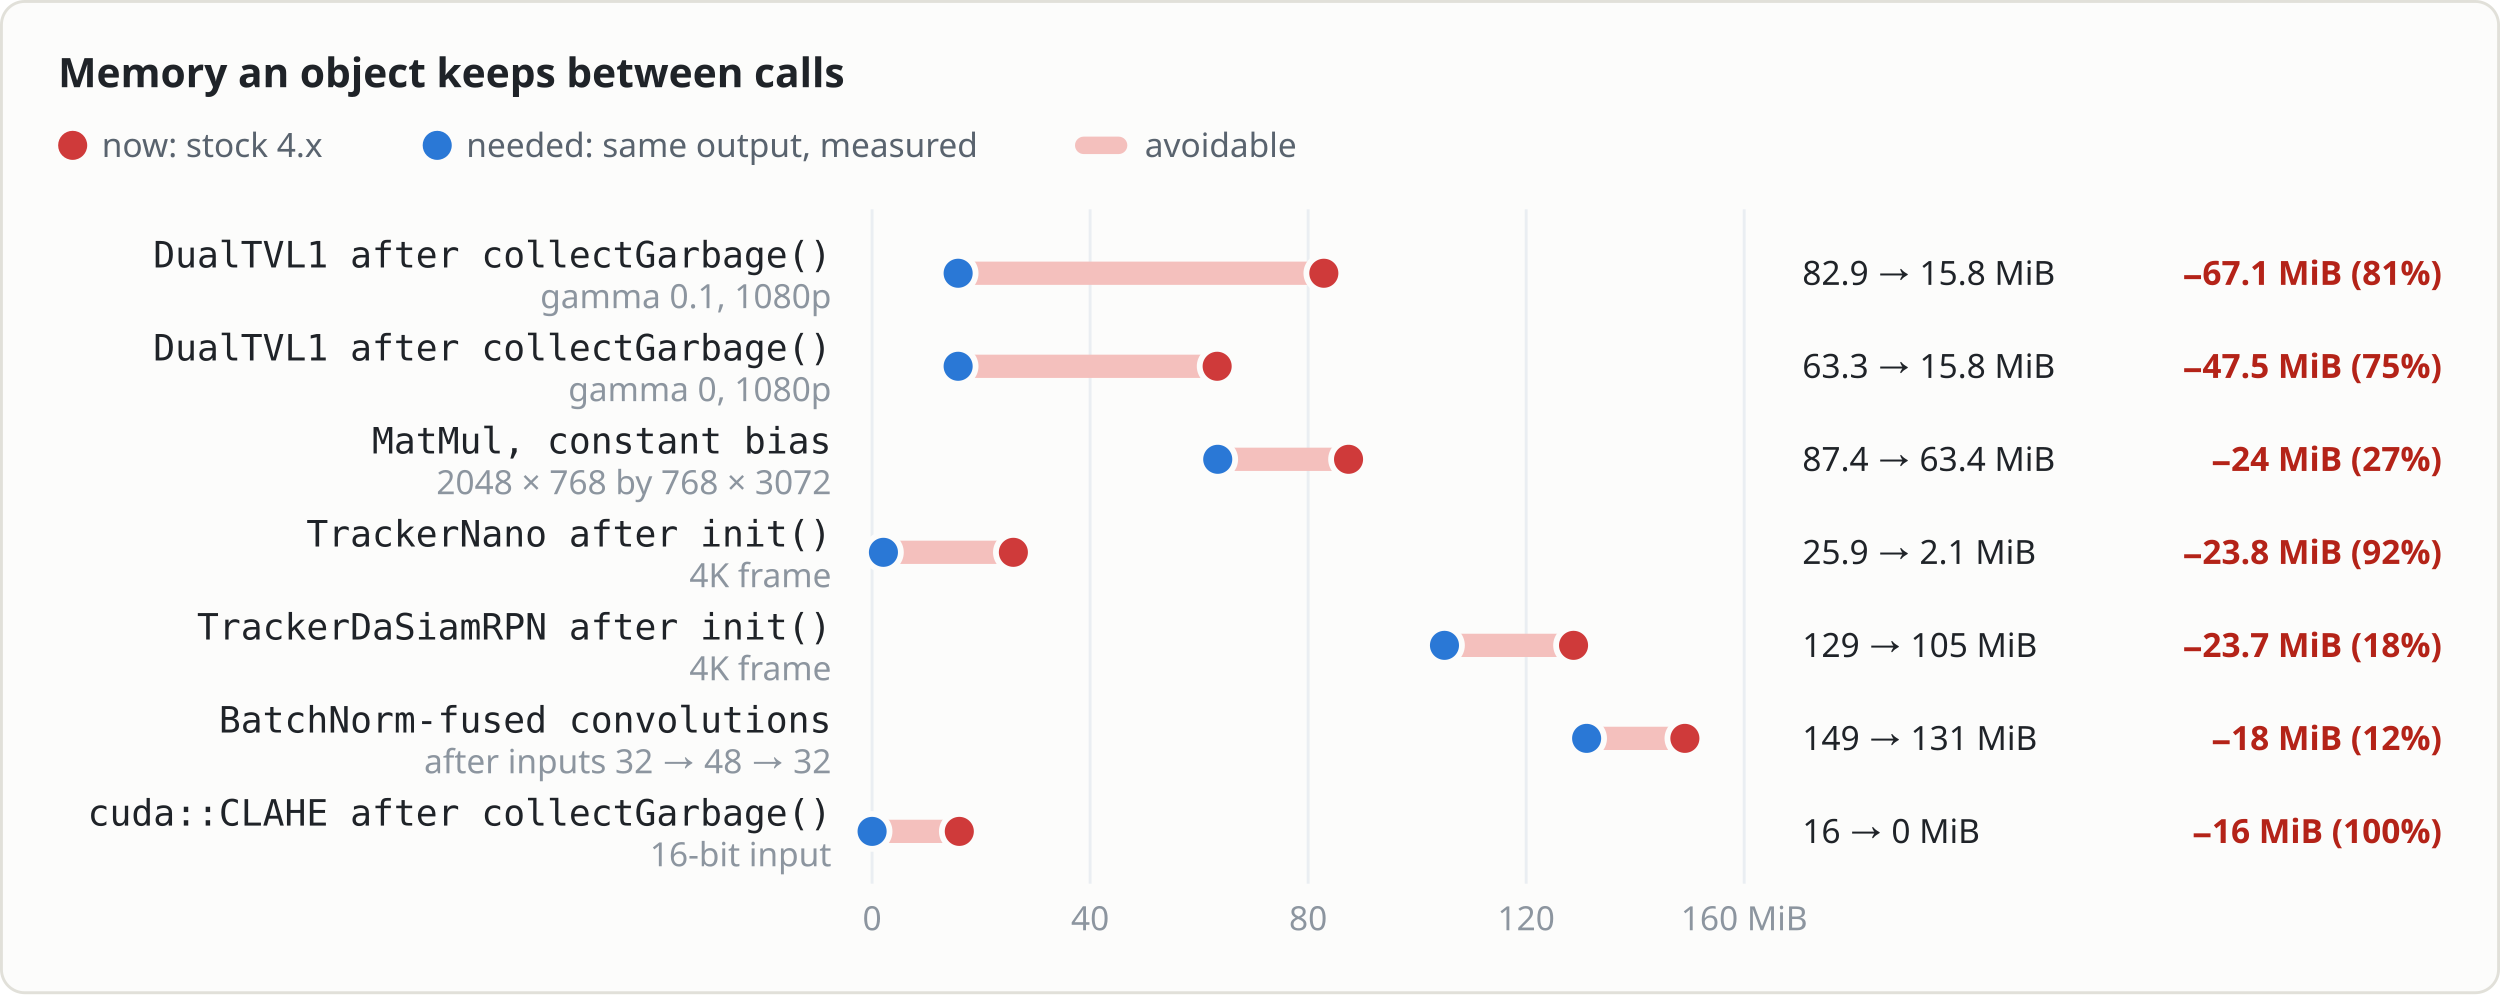
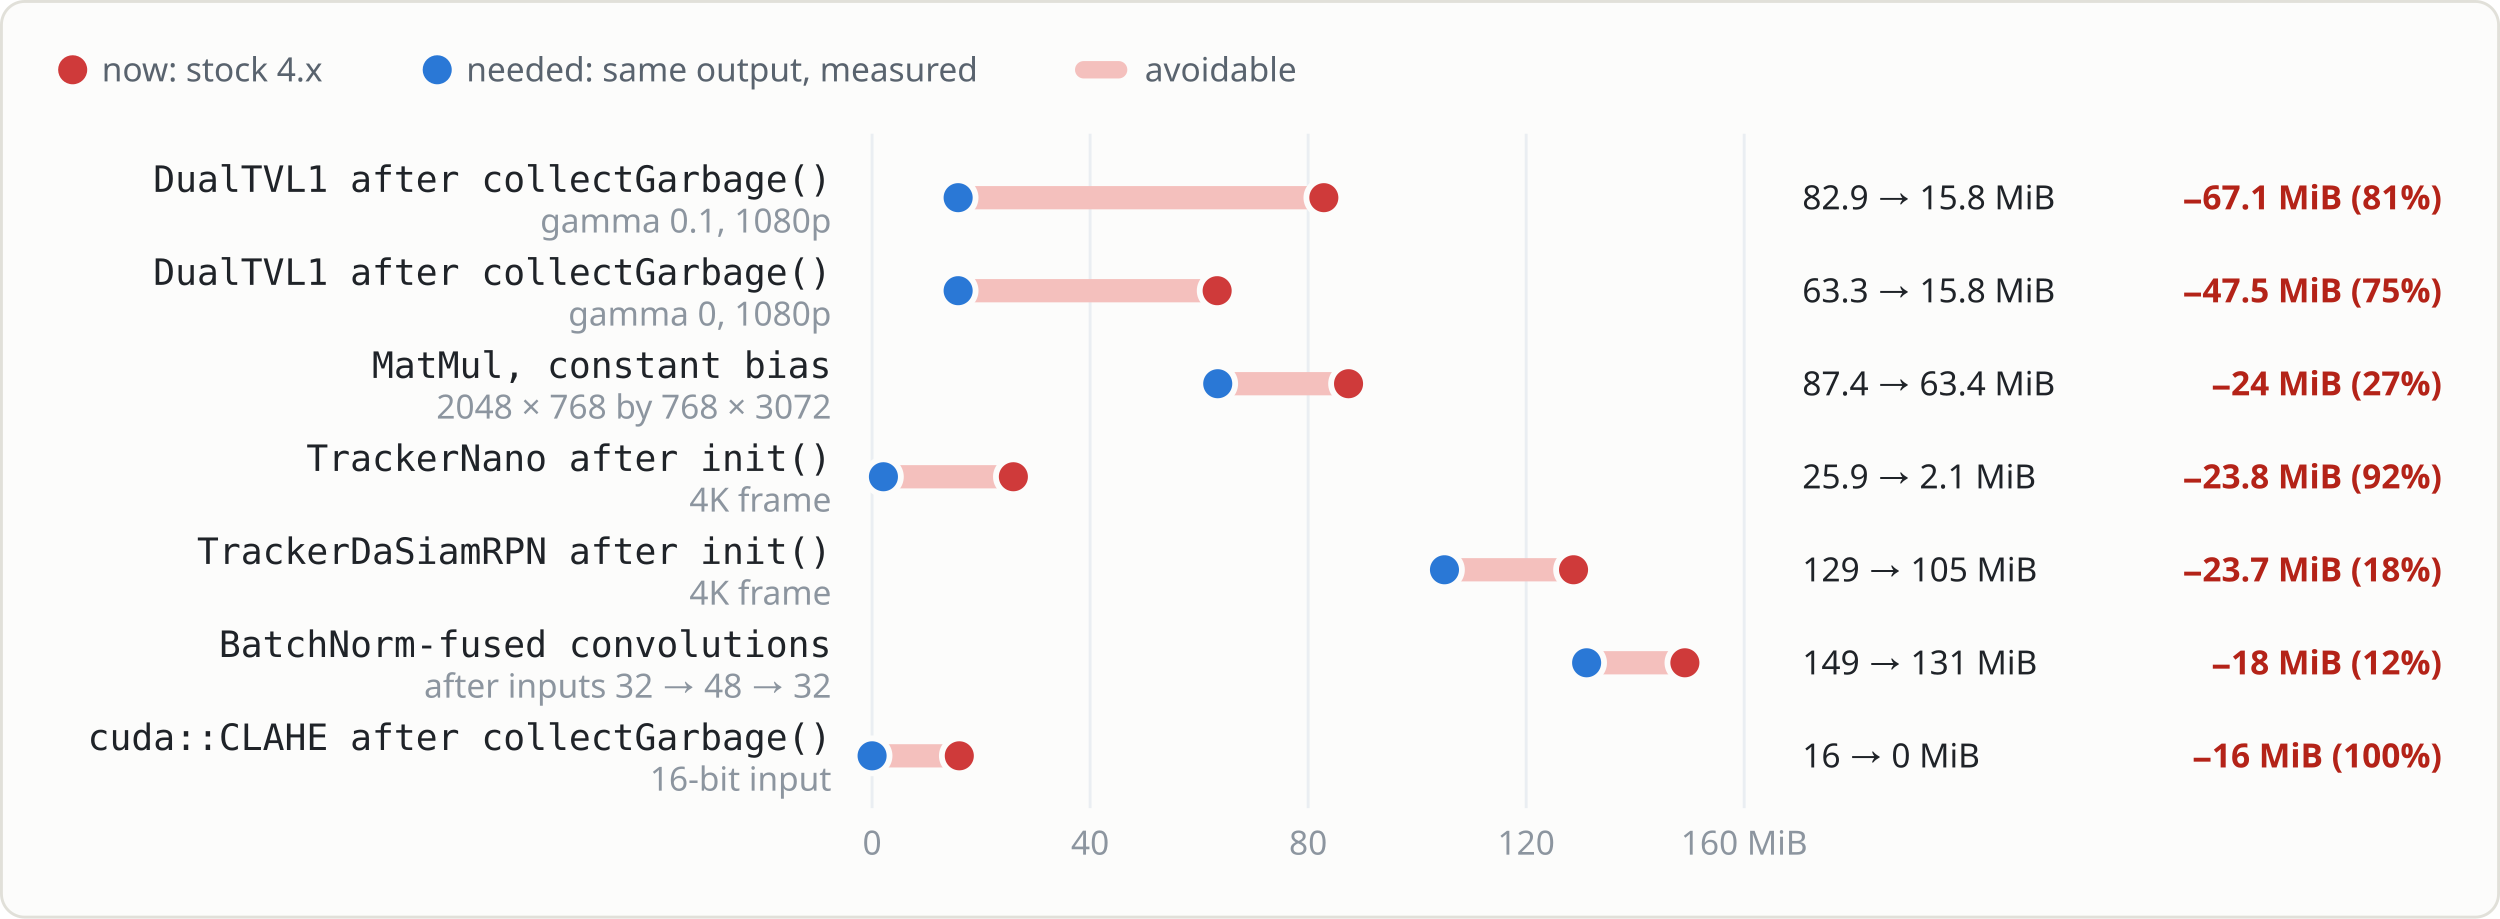
- <svg xmlns="http://www.w3.org/2000/svg" width="860" height="342" viewBox="0 0 860 342" role="img">
+ <svg xmlns="http://www.w3.org/2000/svg" width="860" height="316" viewBox="0 0 860 316" role="img">
  <style>.bg{fill:#fcfcfb;stroke:#e1e0d9}.ink{fill:#1f2328}.ink2{fill:#59636e}.muted{fill:#8c959f}.grid{stroke:#eaeef2}.axis{stroke:#d1d9e0}.need{fill:#2a78d6;stroke:#fcfcfb}.now{fill:#cf3a3a;stroke:#fcfcfb}.gap{stroke:#f4c0bd}.gapt{fill:#b42318}.sw-need{fill:#2a78d6}.sw-now{fill:#cf3a3a}.sw-gap{fill:#f4c0bd}@media (prefers-color-scheme: dark){.bg{fill:#151b23;stroke:#30363d}.ink{fill:#e6edf3}.ink2{fill:#9198a1}.muted{fill:#7d8590}.grid{stroke:#262c36}.axis{stroke:#3d444d}.need{fill:#4493f8;stroke:#151b23}.now{fill:#f05d5d;stroke:#151b23}.gap{stroke:#5c2a2a}.gapt{fill:#ff8a80}.sw-need{fill:#4493f8}.sw-now{fill:#f05d5d}.sw-gap{fill:#5c2a2a}}text{font-family:-apple-system, BlinkMacSystemFont, "Segoe UI", "Noto Sans", Helvetica, Arial, sans-serif;font-size:13px}.mono{font-family:ui-monospace, SFMono-Regular, "SF Mono", Menlo, Consolas, monospace;font-size:12.5px}.small{font-size:11.5px}.b{font-weight:600}.title{font-size:14px;font-weight:600}</style>
-   <rect class="bg" x="0.5" y="0.5" width="859" height="341" rx="8" />
-   <text class="ink title" x="20.0" y="30.0" text-anchor="start">Memory an object keeps between calls</text>
-   <circle class="sw-now" cx="25" cy="50" r="5" />
-   <text class="ink2 small" x="35.0" y="54.0" text-anchor="start">now: stock 4.x</text>
-   <circle class="sw-need" cx="150.4" cy="50" r="5" />
-   <text class="ink2 small" x="160.4" y="54.0" text-anchor="start">needed: same output, measured</text>
-   <rect class="sw-gap" x="369.8" y="47" width="18" height="6" rx="3" />
-   <text class="ink2 small" x="393.8" y="54.0" text-anchor="start">avoidable</text>
-   <line class="grid" x1="300.0" y1="72" x2="300.0" y2="304" stroke-width="1" />
-   <text class="muted small" x="300.0" y="320.0" text-anchor="middle">0</text>
-   <line class="grid" x1="375.0" y1="72" x2="375.0" y2="304" stroke-width="1" />
-   <text class="muted small" x="375.0" y="320.0" text-anchor="middle">40</text>
-   <line class="grid" x1="450.0" y1="72" x2="450.0" y2="304" stroke-width="1" />
-   <text class="muted small" x="450.0" y="320.0" text-anchor="middle">80</text>
-   <line class="grid" x1="525.0" y1="72" x2="525.0" y2="304" stroke-width="1" />
-   <text class="muted small" x="525.0" y="320.0" text-anchor="middle">120</text>
-   <line class="grid" x1="600.0" y1="72" x2="600.0" y2="304" stroke-width="1" />
-   <text class="muted small" x="600.0" y="320.0" text-anchor="middle">160 MiB</text>
-   <text class="mono ink" x="286.0" y="92.0" text-anchor="end">DualTVL1 after collectGarbage()</text>
-   <text class="muted small" x="286.0" y="106.0" text-anchor="end">gamma 0.1, 1080p</text>
-   <line class="gap" x1="329.6" y1="94.0" x2="455.4" y2="94.0" stroke-width="8" stroke-linecap="round" />
-   <circle class="need" cx="329.6" cy="94.0" r="6" stroke-width="2" />
-   <circle class="now" cx="455.4" cy="94.0" r="6" stroke-width="2" />
-   <text class="ink small" x="620.0" y="98.0" text-anchor="start">82.9 → 15.8 MiB</text>
-   <text class="gapt small b" x="840.0" y="98.0" text-anchor="end">−67.1 MiB (81%)</text>
-   <text class="mono ink" x="286.0" y="124.0" text-anchor="end">DualTVL1 after collectGarbage()</text>
-   <text class="muted small" x="286.0" y="138.0" text-anchor="end">gamma 0, 1080p</text>
-   <line class="gap" x1="329.6" y1="126.0" x2="418.7" y2="126.0" stroke-width="8" stroke-linecap="round" />
-   <circle class="need" cx="329.6" cy="126.0" r="6" stroke-width="2" />
-   <circle class="now" cx="418.7" cy="126.0" r="6" stroke-width="2" />
-   <text class="ink small" x="620.0" y="130.0" text-anchor="start">63.3 → 15.8 MiB</text>
-   <text class="gapt small b" x="840.0" y="130.0" text-anchor="end">−47.5 MiB (75%)</text>
-   <text class="mono ink" x="286.0" y="156.0" text-anchor="end">MatMul, constant bias</text>
-   <text class="muted small" x="286.0" y="170.0" text-anchor="end">2048 × 768 by 768 × 3072</text>
-   <line class="gap" x1="418.9" y1="158.0" x2="463.9" y2="158.0" stroke-width="8" stroke-linecap="round" />
-   <circle class="need" cx="418.9" cy="158.0" r="6" stroke-width="2" />
-   <circle class="now" cx="463.9" cy="158.0" r="6" stroke-width="2" />
-   <text class="ink small" x="620.0" y="162.0" text-anchor="start">87.4 → 63.4 MiB</text>
-   <text class="gapt small b" x="840.0" y="162.0" text-anchor="end">−24 MiB (27%)</text>
-   <text class="mono ink" x="286.0" y="188.0" text-anchor="end">TrackerNano after init()</text>
-   <text class="muted small" x="286.0" y="202.0" text-anchor="end">4K frame</text>
-   <line class="gap" x1="303.9" y1="190.0" x2="348.6" y2="190.0" stroke-width="8" stroke-linecap="round" />
-   <circle class="need" cx="303.9" cy="190.0" r="6" stroke-width="2" />
-   <circle class="now" cx="348.6" cy="190.0" r="6" stroke-width="2" />
-   <text class="ink small" x="620.0" y="194.0" text-anchor="start">25.9 → 2.1 MiB</text>
-   <text class="gapt small b" x="840.0" y="194.0" text-anchor="end">−23.8 MiB (92%)</text>
-   <text class="mono ink" x="286.0" y="220.0" text-anchor="end">TrackerDaSiamRPN after init()</text>
-   <text class="muted small" x="286.0" y="234.0" text-anchor="end">4K frame</text>
-   <line class="gap" x1="496.9" y1="222.0" x2="541.3" y2="222.0" stroke-width="8" stroke-linecap="round" />
-   <circle class="need" cx="496.9" cy="222.0" r="6" stroke-width="2" />
-   <circle class="now" cx="541.3" cy="222.0" r="6" stroke-width="2" />
-   <text class="ink small" x="620.0" y="226.0" text-anchor="start">129 → 105 MiB</text>
-   <text class="gapt small b" x="840.0" y="226.0" text-anchor="end">−23.7 MiB (18%)</text>
-   <text class="mono ink" x="286.0" y="252.0" text-anchor="end">BatchNorm-fused convolutions</text>
-   <text class="muted small" x="286.0" y="266.0" text-anchor="end">after inputs 32 → 48 → 32</text>
-   <line class="gap" x1="545.8" y1="254.0" x2="579.6" y2="254.0" stroke-width="8" stroke-linecap="round" />
-   <circle class="need" cx="545.8" cy="254.0" r="6" stroke-width="2" />
-   <circle class="now" cx="579.6" cy="254.0" r="6" stroke-width="2" />
-   <text class="ink small" x="620.0" y="258.0" text-anchor="start">149 → 131 MiB</text>
-   <text class="gapt small b" x="840.0" y="258.0" text-anchor="end">−18 MiB (12%)</text>
-   <text class="mono ink" x="286.0" y="284.0" text-anchor="end">cuda::CLAHE after collectGarbage()</text>
-   <text class="muted small" x="286.0" y="298.0" text-anchor="end">16-bit input</text>
-   <line class="gap" x1="300.0" y1="286.0" x2="330.0" y2="286.0" stroke-width="8" stroke-linecap="round" />
-   <circle class="need" cx="300.0" cy="286.0" r="6" stroke-width="2" />
-   <circle class="now" cx="330.0" cy="286.0" r="6" stroke-width="2" />
-   <text class="ink small" x="620.0" y="290.0" text-anchor="start">16 → 0 MiB</text>
-   <text class="gapt small b" x="840.0" y="290.0" text-anchor="end">−16 MiB (100%)</text>
+   <rect class="bg" x="0.5" y="0.5" width="859" height="315" rx="8" />
+   <circle class="sw-now" cx="25" cy="24" r="5" />
+   <text class="ink2 small" x="35.0" y="28.0" text-anchor="start">now: stock 4.x</text>
+   <circle class="sw-need" cx="150.4" cy="24" r="5" />
+   <text class="ink2 small" x="160.4" y="28.0" text-anchor="start">needed: same output, measured</text>
+   <rect class="sw-gap" x="369.8" y="21" width="18" height="6" rx="3" />
+   <text class="ink2 small" x="393.8" y="28.0" text-anchor="start">avoidable</text>
+   <line class="grid" x1="300.0" y1="46" x2="300.0" y2="278" stroke-width="1" />
+   <text class="muted small" x="300.0" y="294.0" text-anchor="middle">0</text>
+   <line class="grid" x1="375.0" y1="46" x2="375.0" y2="278" stroke-width="1" />
+   <text class="muted small" x="375.0" y="294.0" text-anchor="middle">40</text>
+   <line class="grid" x1="450.0" y1="46" x2="450.0" y2="278" stroke-width="1" />
+   <text class="muted small" x="450.0" y="294.0" text-anchor="middle">80</text>
+   <line class="grid" x1="525.0" y1="46" x2="525.0" y2="278" stroke-width="1" />
+   <text class="muted small" x="525.0" y="294.0" text-anchor="middle">120</text>
+   <line class="grid" x1="600.0" y1="46" x2="600.0" y2="278" stroke-width="1" />
+   <text class="muted small" x="600.0" y="294.0" text-anchor="middle">160 MiB</text>
+   <text class="mono ink" x="286.0" y="66.0" text-anchor="end">DualTVL1 after collectGarbage()</text>
+   <text class="muted small" x="286.0" y="80.0" text-anchor="end">gamma 0.1, 1080p</text>
+   <line class="gap" x1="329.6" y1="68.0" x2="455.4" y2="68.0" stroke-width="8" stroke-linecap="round" />
+   <circle class="need" cx="329.6" cy="68.0" r="6" stroke-width="2" />
+   <circle class="now" cx="455.4" cy="68.0" r="6" stroke-width="2" />
+   <text class="ink small" x="620.0" y="72.0" text-anchor="start">82.9 → 15.8 MiB</text>
+   <text class="gapt small b" x="840.0" y="72.0" text-anchor="end">−67.1 MiB (81%)</text>
+   <text class="mono ink" x="286.0" y="98.0" text-anchor="end">DualTVL1 after collectGarbage()</text>
+   <text class="muted small" x="286.0" y="112.0" text-anchor="end">gamma 0, 1080p</text>
+   <line class="gap" x1="329.6" y1="100.0" x2="418.7" y2="100.0" stroke-width="8" stroke-linecap="round" />
+   <circle class="need" cx="329.6" cy="100.0" r="6" stroke-width="2" />
+   <circle class="now" cx="418.7" cy="100.0" r="6" stroke-width="2" />
+   <text class="ink small" x="620.0" y="104.0" text-anchor="start">63.3 → 15.8 MiB</text>
+   <text class="gapt small b" x="840.0" y="104.0" text-anchor="end">−47.5 MiB (75%)</text>
+   <text class="mono ink" x="286.0" y="130.0" text-anchor="end">MatMul, constant bias</text>
+   <text class="muted small" x="286.0" y="144.0" text-anchor="end">2048 × 768 by 768 × 3072</text>
+   <line class="gap" x1="418.9" y1="132.0" x2="463.9" y2="132.0" stroke-width="8" stroke-linecap="round" />
+   <circle class="need" cx="418.9" cy="132.0" r="6" stroke-width="2" />
+   <circle class="now" cx="463.9" cy="132.0" r="6" stroke-width="2" />
+   <text class="ink small" x="620.0" y="136.0" text-anchor="start">87.4 → 63.4 MiB</text>
+   <text class="gapt small b" x="840.0" y="136.0" text-anchor="end">−24 MiB (27%)</text>
+   <text class="mono ink" x="286.0" y="162.0" text-anchor="end">TrackerNano after init()</text>
+   <text class="muted small" x="286.0" y="176.0" text-anchor="end">4K frame</text>
+   <line class="gap" x1="303.9" y1="164.0" x2="348.6" y2="164.0" stroke-width="8" stroke-linecap="round" />
+   <circle class="need" cx="303.9" cy="164.0" r="6" stroke-width="2" />
+   <circle class="now" cx="348.6" cy="164.0" r="6" stroke-width="2" />
+   <text class="ink small" x="620.0" y="168.0" text-anchor="start">25.9 → 2.1 MiB</text>
+   <text class="gapt small b" x="840.0" y="168.0" text-anchor="end">−23.8 MiB (92%)</text>
+   <text class="mono ink" x="286.0" y="194.0" text-anchor="end">TrackerDaSiamRPN after init()</text>
+   <text class="muted small" x="286.0" y="208.0" text-anchor="end">4K frame</text>
+   <line class="gap" x1="496.9" y1="196.0" x2="541.3" y2="196.0" stroke-width="8" stroke-linecap="round" />
+   <circle class="need" cx="496.9" cy="196.0" r="6" stroke-width="2" />
+   <circle class="now" cx="541.3" cy="196.0" r="6" stroke-width="2" />
+   <text class="ink small" x="620.0" y="200.0" text-anchor="start">129 → 105 MiB</text>
+   <text class="gapt small b" x="840.0" y="200.0" text-anchor="end">−23.7 MiB (18%)</text>
+   <text class="mono ink" x="286.0" y="226.0" text-anchor="end">BatchNorm-fused convolutions</text>
+   <text class="muted small" x="286.0" y="240.0" text-anchor="end">after inputs 32 → 48 → 32</text>
+   <line class="gap" x1="545.8" y1="228.0" x2="579.6" y2="228.0" stroke-width="8" stroke-linecap="round" />
+   <circle class="need" cx="545.8" cy="228.0" r="6" stroke-width="2" />
+   <circle class="now" cx="579.6" cy="228.0" r="6" stroke-width="2" />
+   <text class="ink small" x="620.0" y="232.0" text-anchor="start">149 → 131 MiB</text>
+   <text class="gapt small b" x="840.0" y="232.0" text-anchor="end">−18 MiB (12%)</text>
+   <text class="mono ink" x="286.0" y="258.0" text-anchor="end">cuda::CLAHE after collectGarbage()</text>
+   <text class="muted small" x="286.0" y="272.0" text-anchor="end">16-bit input</text>
+   <line class="gap" x1="300.0" y1="260.0" x2="330.0" y2="260.0" stroke-width="8" stroke-linecap="round" />
+   <circle class="need" cx="300.0" cy="260.0" r="6" stroke-width="2" />
+   <circle class="now" cx="330.0" cy="260.0" r="6" stroke-width="2" />
+   <text class="ink small" x="620.0" y="264.0" text-anchor="start">16 → 0 MiB</text>
+   <text class="gapt small b" x="840.0" y="264.0" text-anchor="end">−16 MiB (100%)</text>
</svg>
